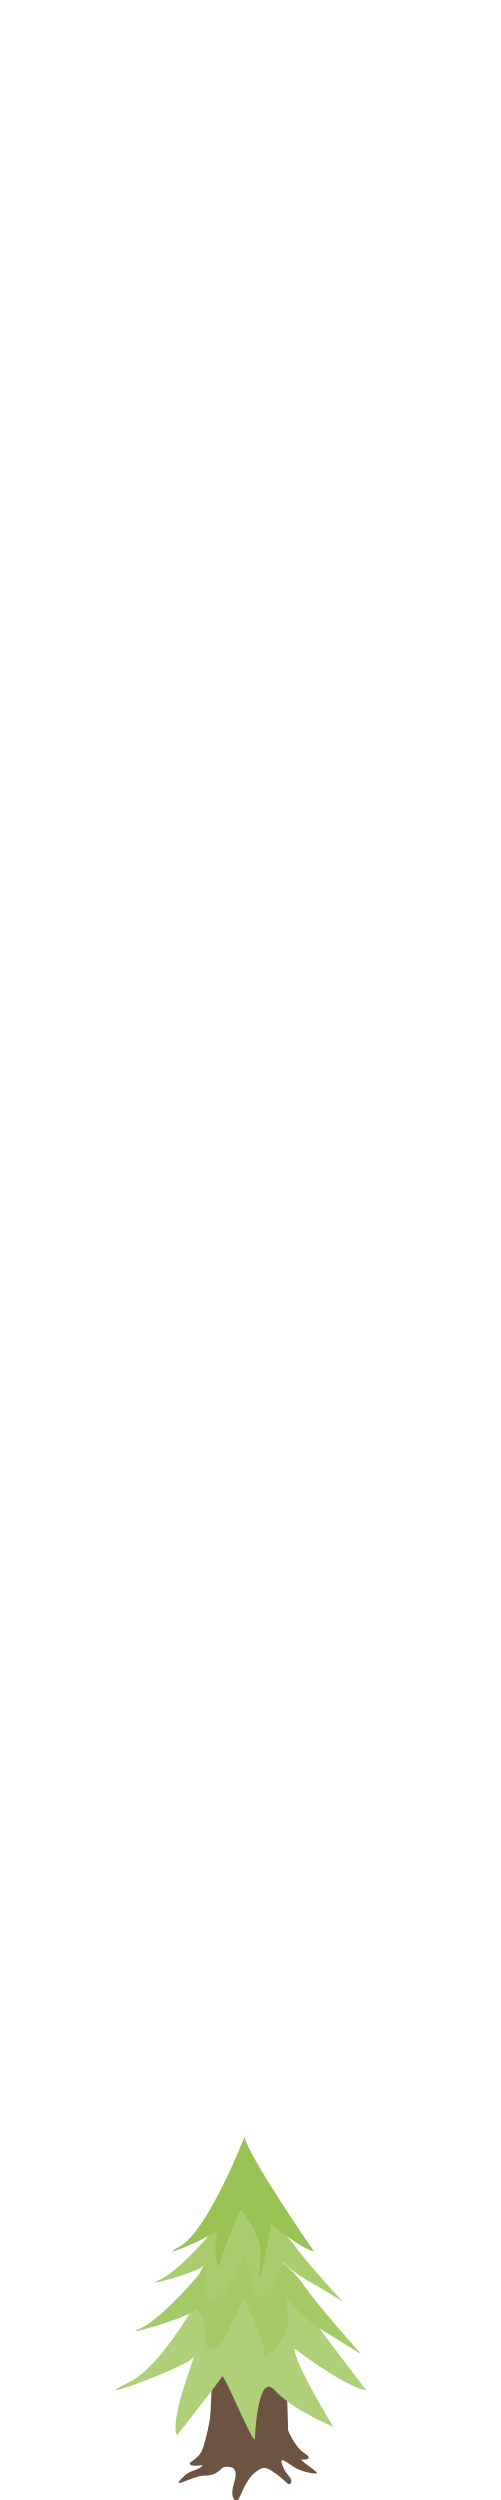
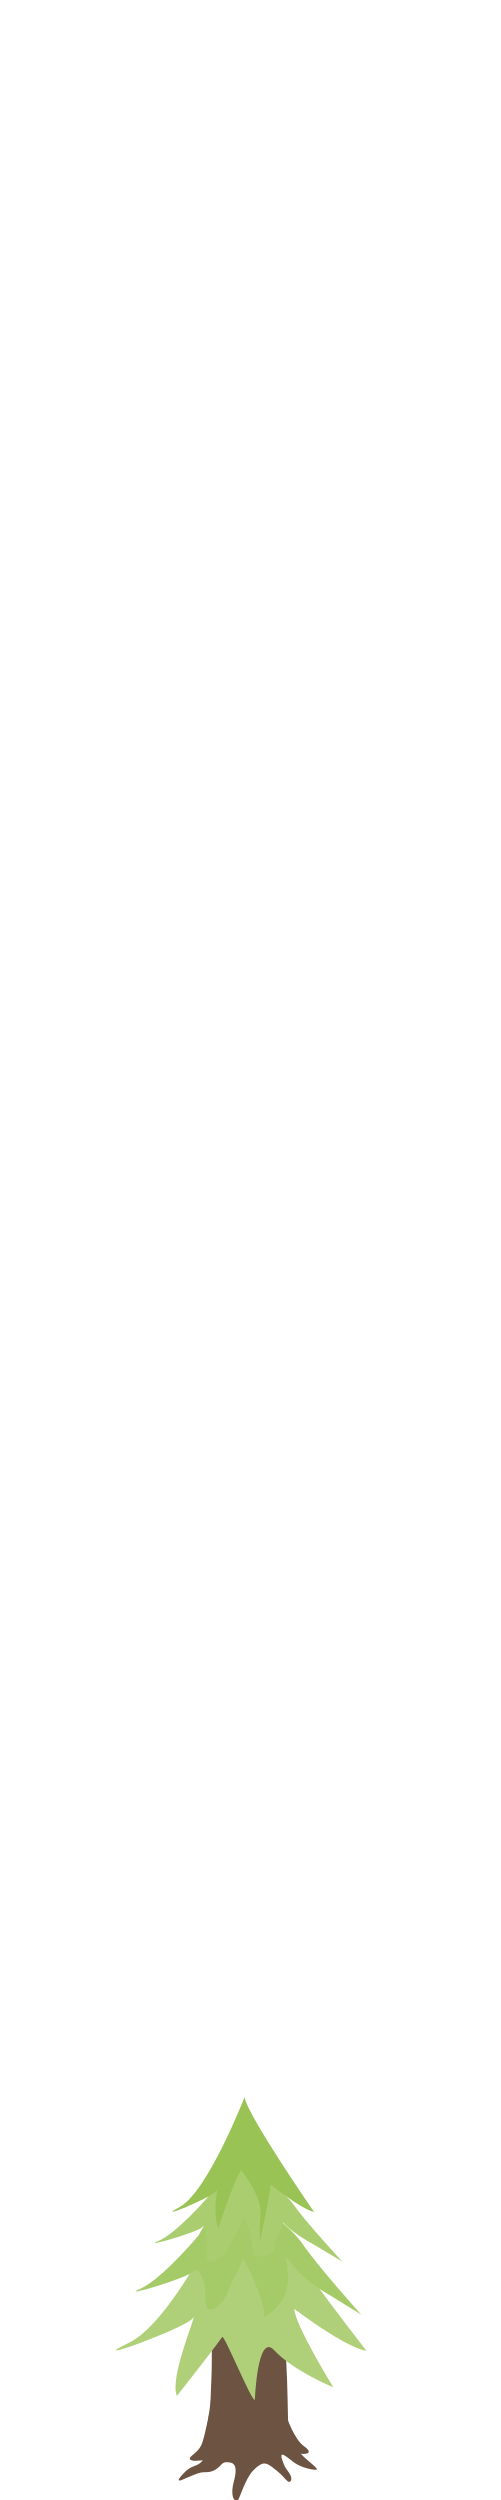
<svg xmlns="http://www.w3.org/2000/svg" version="1.1" id="Layer_1" x="0px" y="0px" viewBox="0 0 428 2136.5" style="enable-background:new 0 0 428 2136.5;" xml:space="preserve">
  <style type="text/css">
	.st0{opacity:0.78;}
	.st1{fill:#6D5341;}
	.st2{fill:#C19F87;}
	.st3{fill:#AFD079;}
	.st4{fill:#A5CA68;}
	.st5{fill:#AACD70;}
	.st6{fill:#9AC355;}
</style>
  <g id="Layer_1_00000153675157064098978880000012107090250208182671_">
    <g id="a">
      <g id="b" class="st0">
		</g>
    </g>
    <g id="c">
      <g id="d">
        <g>
-           <path id="e" class="st1" d="M245.4,2075.2c0,0,6.1,15.6,14.1,20.8c9.3,5.9,1.5,6.4-3,5.8c-4.5-0.6-12.4-4.7-15.4-8.4      s-56.1,12.3-63,12.9s-14.7,1.8-15.8-0.4s7.5-4.4,10.5-12.1c3-7.7,5.5-21.8,7.2-24.6C183.6,2063.5,245.4,2075.2,245.4,2075.2      L245.4,2075.2z" />
-           <path class="st1" d="M257.2,2101.9c-2.9-3.6-5.8-6.5-8.6-9.1c-0.7-0.6-1.2-1.5-1.7-2.4c-0.2-2.8-0.4-5.4-0.4-5.4v-0.3      c-0.6-11.5-0.7-34.5-1.9-52.4c-0.6-8.1-0.6-9.4-0.8-26.1c-4.1,4.9-10,5-15,7.1c-10.2,4.3-18.5,5.4-28.8,2.2      c-6.3-2-14.4-2.6-19.1-10.6c0.7,12.4,0,17.5,0.1,26.4c0.1,4.2-0.2,11.3-0.4,15.5c-0.7,11.5-0.1,15.9-2.4,26.8      c-0.5,2.9-0.9,5.9-1.2,8.9c-0.3,2.6-0.6,5.2-0.6,7.8c-0.3,2.4-0.6,5.5-0.8,8.8c-0.5,8.4-4.6,10.4-9.8,12.1      c-5.1,1.7-7.5,4.1-7.5,4.1s-10.2,8.6-3,6.2c3.5-1.2,13.9-5.7,18.2-5.8s7.8,0.1,12.4-3.1c4.6-3.2,3.7-5.3,11-4.2      c4.4,0.7,5.9,4.7,2.9,14.4c-2.8,8.8-0.7,15.1,3.2,14.2c1.4-0.3,6.3-16.3,13.4-22.6c2.1-1.8,2.8-2.6,5.9-4.3      c4.2-2.3,7.4-0.5,14.4,4.6c5.4,3.9,6.8,6.1,9.1,7.8s4.7-1.4,1.9-5.4s-3.8-3.4-6.6-10.9s4.3-1.7,10,2.1c6.1,4,16.8,6,19.5,5.5      C272.9,2113.2,260.2,2105.5,257.2,2101.9L257.2,2101.9z" />
+           <path id="e" class="st1" d="M245.4,2066.6c0,0,6.1,17.8,14.1,23.7c9.3,6.7,1.5,7.3-3,6.6s-12.4-5.4-15.4-9.6s-56.1,14-63,14.7      s-14.7,2.1-15.8-0.5s7.5-5,10.5-13.8c3-8.8,5.5-24.8,7.2-28C183.6,2053.2,245.4,2066.6,245.4,2066.6L245.4,2066.6z" />
+           <path class="st1" d="M257.2,2097c-2.9-4.1-5.8-7.4-8.6-10.4c-0.7-0.7-1.2-1.7-1.7-2.7c-0.2-3.2-0.4-6.2-0.4-6.2v-0.3      c-0.6-13.1-0.7-39.3-1.9-59.7c-0.6-9.2-0.6-10.7-0.8-29.7c-4.1,5.6-10,5.7-15,8.1c-10.2,4.9-18.5,6.2-28.8,2.5      c-6.3-2.3-14.4-3-19.1-12.1c0.7,14.1,0,19.9,0.1,30.1c0.1,4.8-0.2,12.9-0.4,17.7c-0.7,13.1-0.1,18.1-2.4,30.5      c-0.5,3.3-0.9,6.7-1.2,10.1c-0.3,3-0.6,5.9-0.6,8.9c-0.3,2.7-0.6,6.3-0.8,10c-0.5,9.6-4.6,11.9-9.8,13.8      c-5.1,1.9-7.5,4.7-7.5,4.7s-10.2,9.8-3,7.1c3.5-1.4,13.9-6.5,18.2-6.6c4.3-0.1,7.8,0.1,12.4-3.5c4.6-3.6,3.7-6,11-4.8      c4.4,0.8,5.9,5.4,2.9,16.4c-2.8,10-0.7,17.2,3.2,16.2c1.4-0.3,6.3-18.6,13.4-25.8c2.1-2.1,2.8-3,5.9-4.9      c4.2-2.6,7.4-0.6,14.4,5.2c5.4,4.4,6.8,7,9.1,8.9s4.7-1.6,1.9-6.2s-3.8-3.9-6.6-12.4s4.3-1.9,10,2.4c6.1,4.6,16.8,6.8,19.5,6.3      C272.9,2109.9,260.2,2101.1,257.2,2097L257.2,2097z" />
          <g id="f">
-             <path class="st2" d="M230.7,2014.2c-6.2,2.2-12.6,3.6-18.9,4.2c-2.8,0-17.6-2.1-20.9-4.4c-4.3-2.9-10-7.9-10-9       c-0.1-1.6,4-0.9,5.8-1.3c7.6-1.4,11.9-1.7,17.4-2.2c9.4-0.8,9-1.2,19.6,0c1.4,0.2,13.6,2,15.1,2.5c3.6,1.3,5,1.6,4.9,2.1       c0,0.1,0,0.2-0.1,0.3c-3,3.9-9.6,6.2-13.1,7.9" />
-             <path class="st1" d="M214.4,2000.7c-2.7,0-4.9,0.3-10.1,0.8c-2.8,0.3-5.2,0.4-7.8,0.8c-2,0.6-4,1.2-6,2.1l-1.7,0.7       c8.6,2.6,17.3,3.9,26,3.9h2.5c3.2-0.2,6.6,0.3,9.4-3c-4.5-1.4-9.1-2.1-13.7-2.2c-1.7,0-3.4,0.1-5,0.4h-0.4l0,0l5.1,1.1       l-4.6-1.1h2.7c4.9-0.1,9.7,0.6,14.5,2c-2.5,2-5.4,1.5-8.1,1.7h-1.4c-2.5,0-5-0.1-7.5-0.3c-5.3-0.4-10.6-1.4-15.9-2.8       c3.6-1.2,7.2-2.1,10.8-2.5c3.4-0.4,6.7-0.6,10.1-0.6c7.3,0,14.5,0.8,21.7,2.5c0.3,0.1,2.6,0.9,1.7,1.6       c-9.1,2.7-21,7.2-32.1,7.2c-7.9,0-15.3-2.2-21-9c6,7.3,13.8,9.7,21.9,9.7c10.8,0,22.4-4.3,31.4-6.9c0.1-0.1,0.2-0.1,0.3-0.3       c0.1-0.1,0.2-0.3,0.2-0.4c0.1-0.2,0.1-0.4,0.1-0.6s0-0.4,0-0.6c-0.2-0.5-0.4-0.9-0.7-1.1c-0.3-0.3-0.6-0.4-0.9-0.5       c-4.2-0.8-11.1-1.8-12.1-2C219.1,2000.9,216.5,2000.7,214.4,2000.7L214.4,2000.7z" />
+             <path class="st2" d="M230.7,1997c-6.2,2.5-12.6,4.1-18.9,4.8c-2.8,0-17.6-2.4-20.9-5c-4.3-3.3-10-9-10-10.3       c-0.1-1.8,4-1,5.8-1.5c7.6-1.6,11.9-1.9,17.4-2.5c9.4-0.9,9-1.4,19.6,0c1.4,0.2,13.6,2.3,15.1,2.8c3.6,1.5,5,1.8,4.9,2.4       c0,0.1,0,0.2-0.1,0.3c-3,4.4-9.6,7.1-13.1,9" />
+             <path class="st1" d="M214.4,1981.6c-2.7,0-4.9,0.3-10.1,0.9c-2.8,0.3-5.2,0.5-7.8,0.9c-2,0.7-4,1.4-6,2.4l-1.7,0.8       c8.6,3,17.3,4.4,26,4.4h2.5c3.2-0.2,6.6,0.3,9.4-3.4c-4.5-1.6-9.1-2.4-13.7-2.5c-1.7,0-3.4,0.1-5,0.5h-0.4l0,0l5.1,1.3       l-4.6-1.3h2.7c4.9-0.1,9.7,0.7,14.5,2.3c-2.5,2.3-5.4,1.7-8.1,1.9h-1.4c-2.5,0-5-0.1-7.5-0.3c-5.3-0.5-10.6-1.6-15.9-3.2       c3.6-1.4,7.2-2.4,10.8-2.8c3.4-0.5,6.7-0.7,10.1-0.7c7.3,0,14.5,0.9,21.7,2.8c0.3,0.1,2.6,1,1.7,1.8c-9.1,3.1-21,8.2-32.1,8.2       c-7.9,0-15.3-2.5-21-10.3c6,8.3,13.8,11.1,21.9,11.1c10.8,0,22.4-4.9,31.4-7.9c0.1-0.1,0.2-0.1,0.3-0.3       c0.1-0.1,0.2-0.3,0.2-0.5c0.1-0.2,0.1-0.5,0.1-0.7s0-0.5,0-0.7c-0.2-0.6-0.4-1-0.7-1.3c-0.3-0.3-0.6-0.5-0.9-0.6       c-4.2-0.9-11.1-2.1-12.1-2.3C219.1,1981.9,216.5,1981.6,214.4,1981.6L214.4,1981.6z" />
          </g>
        </g>
      </g>
    </g>
    <g id="g">
	</g>
    <g id="h">
      <g id="i">
		</g>
      <g id="j">
		</g>
    </g>
    <g id="k">
      <g id="l">
		</g>
      <g id="m">
		</g>
    </g>
  </g>
  <g id="OldGrowth_x5F_Top">
    <g id="ag">
-       <path class="st3" d="M208.1,1889.8c0,0-55.6,125.8-98,146.2c-42.4,20.4,49.4-12.9,54.7-21.1c5.3-8.2-20.7,51.3-13.6,66.4    c0,0,25.5-32,38.7-50.3c1.7-2.4,25.5,56.2,27.9,53.6c0,0,2.1-57.7,16.4-42.4c16.7,18,50.7,31.8,50.7,31.8s-33.3-54-33.3-67    c0,0,42.3,32.5,61.6,35.9C313.3,2042.8,211.7,1912.9,208.1,1889.8L208.1,1889.8L208.1,1889.8z" />
-       <path class="st4" d="M169.6,1944.3c0,0-31.4,37.6-50.1,45.7c-18.7,8.3,42.2-9.9,45.4-14.9s11.4,4.5,10.7,22.7    c-0.8,18.2,14.9,9.1,21.5-11.5c0,0,10.7-19,10.4-22.2c-0.3-3.3,21.1,39.9,18.1,49.8c0,0,23.7-11.4,20.3-38.4l-1.3-13.5    c0,0,10.4,18.2,36.2,32.6l27.9,17.3c0,0-37.8-42-50.6-61.1c-12.8-19-62.9-52-62.9-52L169.6,1944.3L169.6,1944.3L169.6,1944.3z" />
-       <path class="st5" d="M176.9,1912.3c0,0-26.1,30.2-41.7,36.7c-15.6,6.7,35.1-7.9,37.8-12c2.6-4,4.3,8.6,3.7,23.2    c-0.7,14.6,17.5,2.3,23.2-14.3c0,0,9-15.2,8.6-17.9c-0.3-2.6,9.8,24.5,7.4,32.5c0,0,17.3,8.3,19.2-9.9l7-17.3    c0,0,5.8,7.7,27.3,19.4l23.2,13.9c0,0-31.4-33.8-42-49.1c-10.6-15.2-52.4-41.7-52.4-41.7L176.9,1912.3L176.9,1912.3L176.9,1912.3z    " />
-       <path class="st6" d="M209,1826c0,0-31.4,80.6-55.3,93.8c-23.8,13.1,27.9-8.3,30.9-13.5c3-5.2-4,16.1,2,31.4    c0,0,14.4-43.2,19.5-49.3c0,0,17.4,21.3,16.5,37.1c-1,15.7-0.5,23.5-0.5,23.5s9-40.1,9-48.4c0,0,26.4,21.3,37.3,23.5    C268.3,1924.1,211,1840.9,209,1826L209,1826L209,1826z" />
+       <path class="st3" d="M208.1,1856c0,0-55.6,125.8-98,146.2s49.4-12.9,54.7-21.1s-20.7,51.3-13.6,66.4c0,0,25.5-32,38.7-50.3    c1.7-2.4,25.5,56.2,27.9,53.6c0,0,2.1-57.7,16.4-42.4c16.7,18,50.7,31.8,50.7,31.8s-33.3-54-33.3-67c0,0,42.3,32.5,61.6,35.9    C313.3,2009,211.7,1879.1,208.1,1856L208.1,1856L208.1,1856z" />
+       <path class="st4" d="M169.6,1910.5c0,0-31.4,37.6-50.1,45.7c-18.7,8.3,42.2-9.9,45.4-14.9s11.4,4.5,10.7,22.7    c-0.8,18.2,14.9,9.1,21.5-11.5c0,0,10.7-19,10.4-22.2c-0.3-3.3,21.1,39.9,18.1,49.8c0,0,23.7-11.4,20.3-38.4l-1.3-13.5    c0,0,10.4,18.2,36.2,32.6l27.9,17.3c0,0-37.8-42-50.6-61.1c-12.8-19-62.9-52-62.9-52L169.6,1910.5L169.6,1910.5L169.6,1910.5z" />
+       <path class="st5" d="M176.9,1878.5c0,0-26.1,30.2-41.7,36.7c-15.6,6.7,35.1-7.9,37.8-12c2.6-4,4.3,8.6,3.7,23.2    c-0.7,14.6,17.5,2.3,23.2-14.3c0,0,9-15.2,8.6-17.9c-0.3-2.6,9.8,24.5,7.4,32.5c0,0,17.3,8.3,19.2-9.9l7-17.3    c0,0,5.8,7.7,27.3,19.4l23.2,13.9c0,0-31.4-33.8-42-49.1c-10.6-15.2-52.4-41.7-52.4-41.7L176.9,1878.5L176.9,1878.5L176.9,1878.5z    " />
+       <path class="st6" d="M209,1792.2c0,0-31.4,80.6-55.3,93.8c-23.8,13.1,27.9-8.3,30.9-13.5s-4,16.1,2,31.4c0,0,14.4-43.2,19.5-49.3    c0,0,17.4,21.3,16.5,37.1c-1,15.7-0.5,23.5-0.5,23.5s9-40.1,9-48.4c0,0,26.4,21.3,37.3,23.5C268.3,1890.3,211,1807.1,209,1792.2    L209,1792.2L209,1792.2z" />
    </g>
  </g>
</svg>
